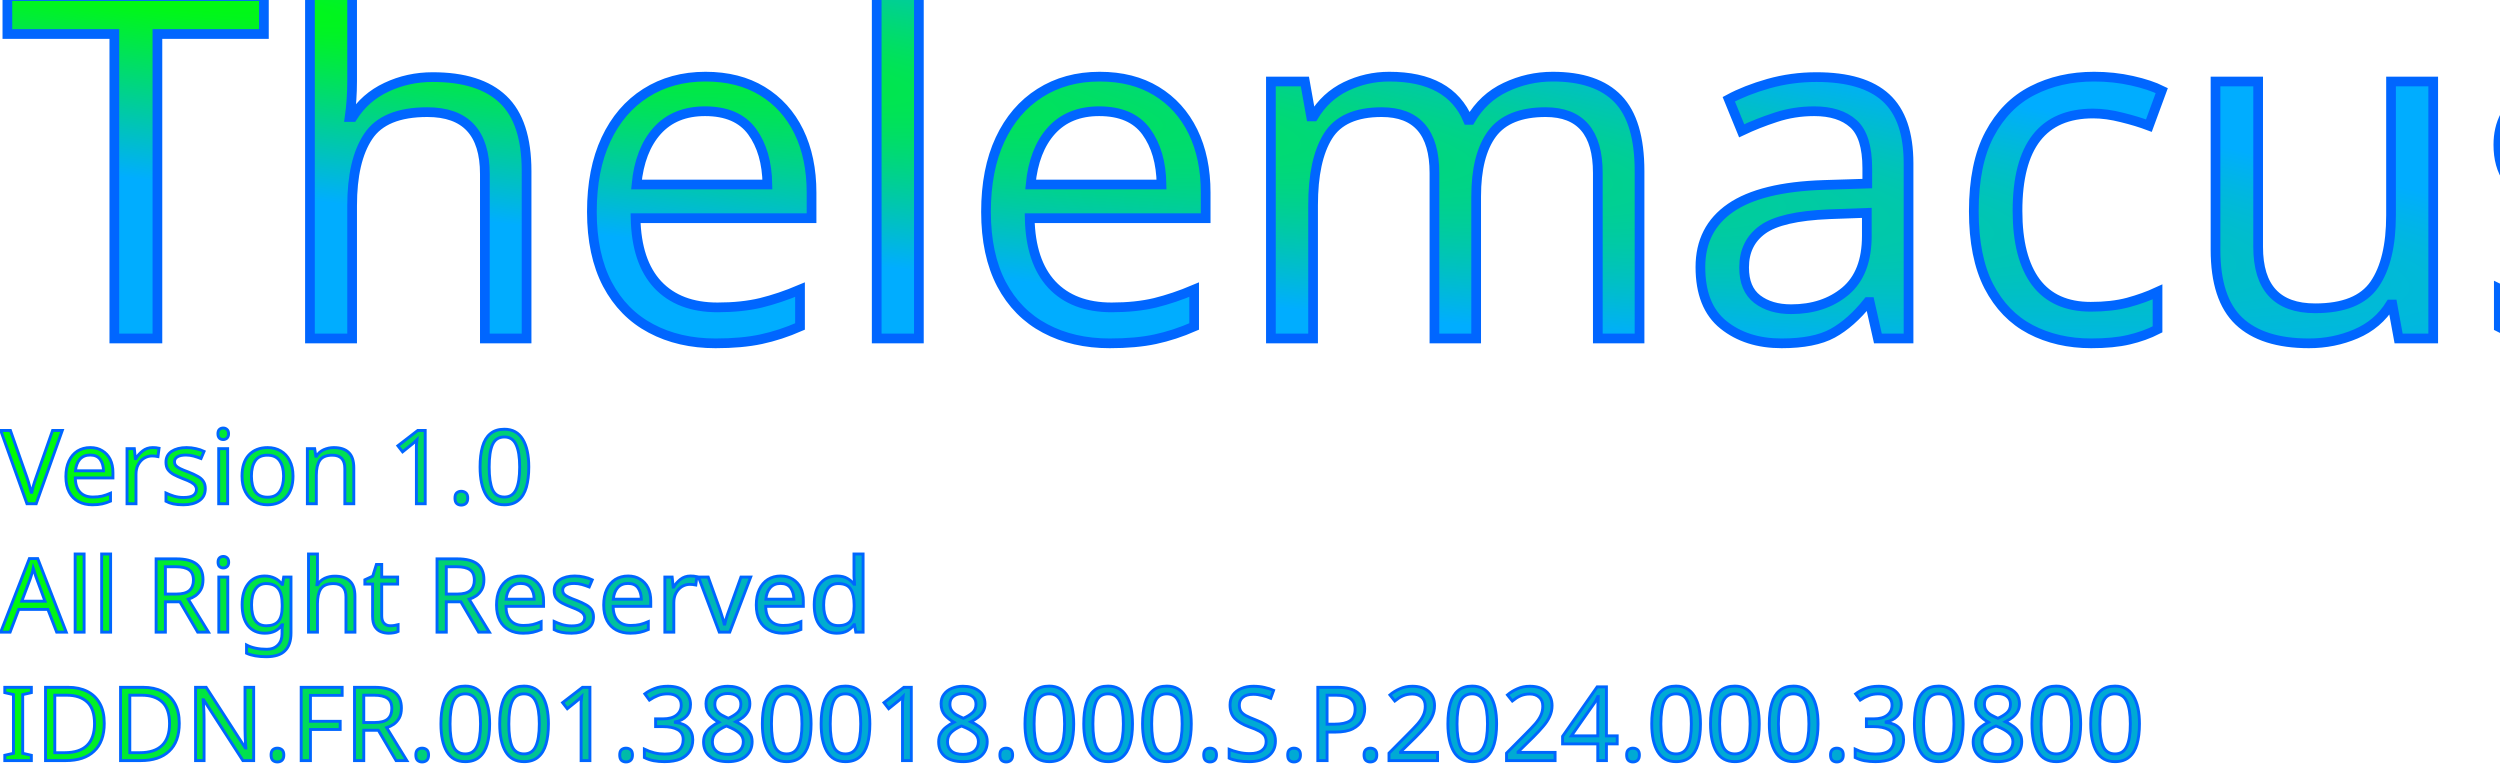
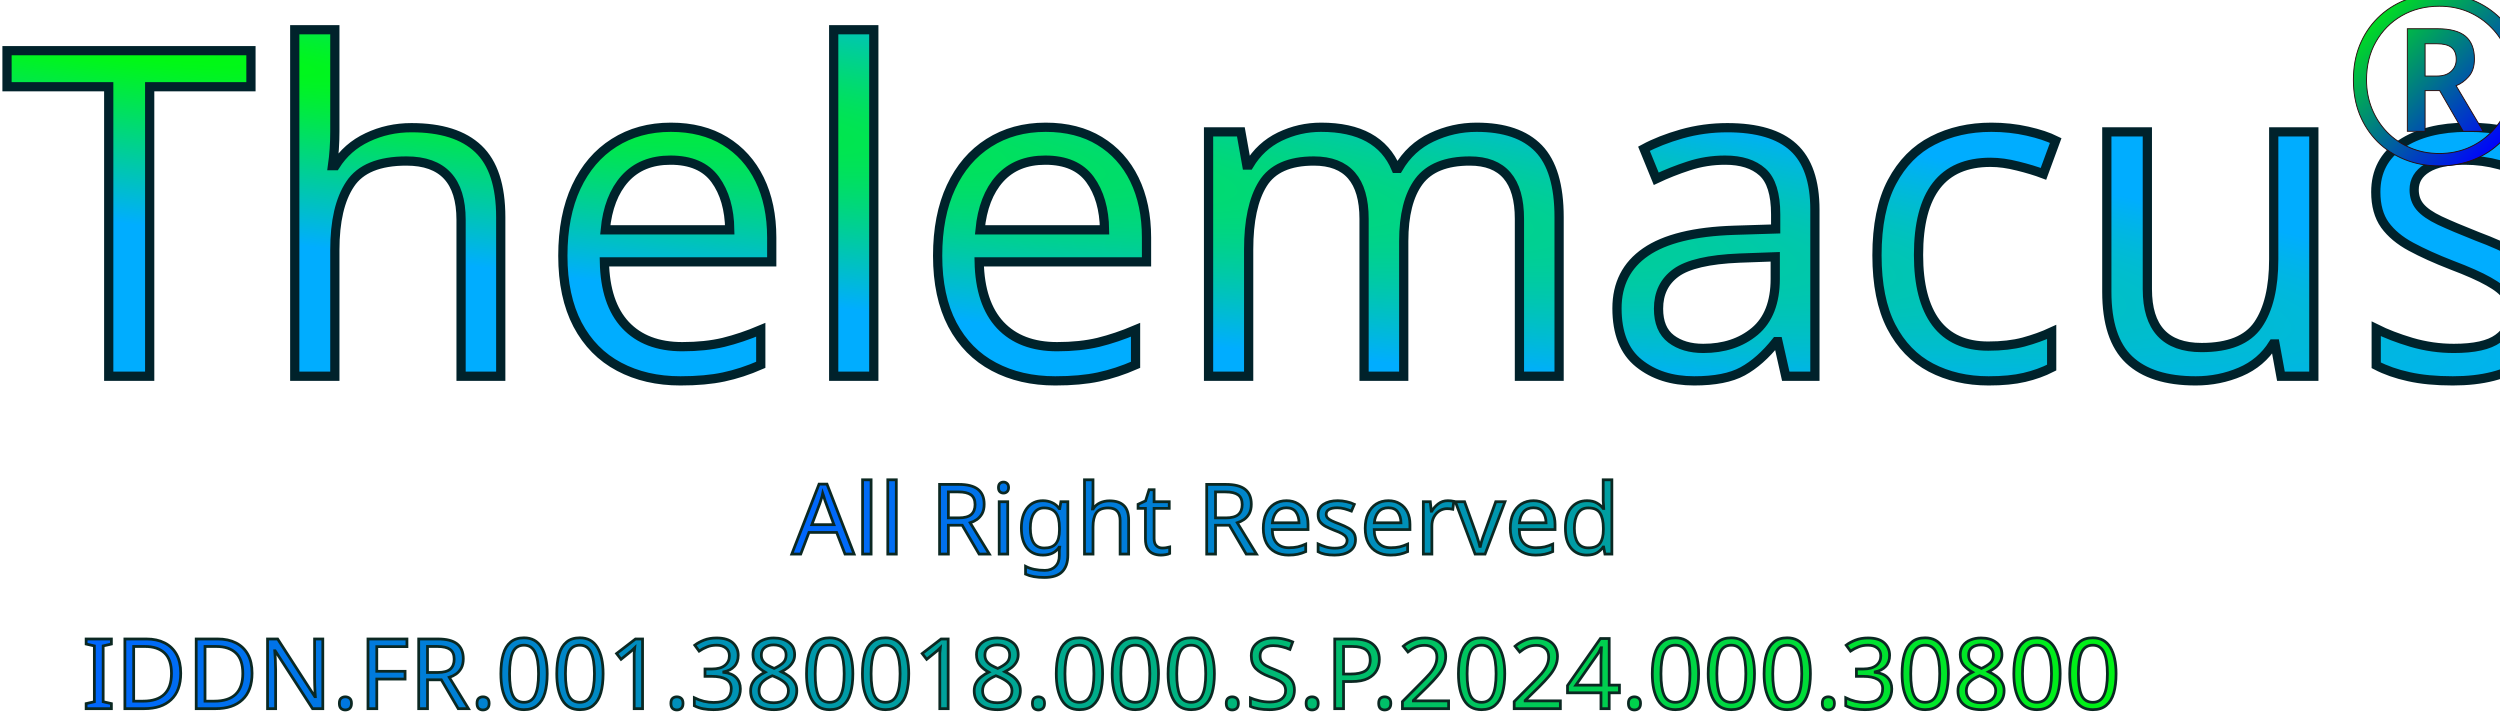
- <svg xmlns="http://www.w3.org/2000/svg" xmlns:xlink="http://www.w3.org/1999/xlink" width="257.495mm" height="79.735mm" viewBox="0 0 257.495 79.735" version="1.1" id="svg1">
+ <svg xmlns="http://www.w3.org/2000/svg" xmlns:xlink="http://www.w3.org/1999/xlink" width="270.78mm" height="77.011mm" viewBox="0 0 270.78 77.011" version="1.1" id="svg1">
  <defs id="defs1">
+     <linearGradient id="linearGradient1">
+       <stop style="stop-color:#00ff00;stop-opacity:1" offset="0" id="stop1" />
+       <stop style="stop-color:#0000ff;stop-opacity:1" offset="1" id="stop2" />
+     </linearGradient>
+     <linearGradient id="linearGradient3">
+       <stop style="stop-color:#0066ff;stop-opacity:1" offset="0" id="stop3" />
+       <stop style="stop-color:#00ff00;stop-opacity:1" offset="1" id="stop4" />
+     </linearGradient>
    <radialGradient xlink:href="#linearGradient15" id="radialGradient16" cx="121.361" cy="1189.879" fx="121.361" fy="1189.879" r="552.709" gradientTransform="matrix(0.5291666,0.06924369,-0.00449486,0.03432883,-82.39658,56.5985)" gradientUnits="userSpaceOnUse" />
    <linearGradient id="linearGradient15">
      <stop style="stop-color:#00ff00;stop-opacity:1" offset="0" id="stop15" />
      <stop style="stop-color:#00adff;stop-opacity:1" offset="1" id="stop16" />
    </linearGradient>
    <radialGradient xlink:href="#linearGradient15" id="radialGradient1" cx="121.361" cy="1189.879" fx="121.361" fy="1189.879" r="552.709" gradientTransform="matrix(2,0.2617084,-0.01698846,0.1297467,-103.6756,1337.338)" gradientUnits="userSpaceOnUse" />
    <radialGradient xlink:href="#linearGradient15" id="radialGradient2" cx="121.361" cy="1189.879" fx="121.361" fy="1189.879" r="552.709" gradientTransform="matrix(2,0.2617084,-0.01698846,0.1297467,-103.6756,1337.338)" gradientUnits="userSpaceOnUse" />
-     <linearGradient xlink:href="#linearGradient5" id="linearGradient7" x1="-125.49" y1="2247.783" x2="198.885" y2="2333.467" gradientUnits="userSpaceOnUse" gradientTransform="matrix(0.2645833,0,0,0.2645833,9.569114,-441.5035)" />
-     <linearGradient id="linearGradient5">
-       <stop style="stop-color:#00ff00;stop-opacity:1" offset="0" id="stop6" />
-       <stop style="stop-color:#00aad4;stop-opacity:1" offset="1" id="stop7" />
-     </linearGradient>
+     <linearGradient xlink:href="#linearGradient3" id="linearGradient4" x1="-23.783" y1="170.087" x2="215.602" y2="170.087" gradientUnits="userSpaceOnUse" gradientTransform="translate(85.68545,2.242237)" />
+     <linearGradient xlink:href="#linearGradient3" id="linearGradient4-1" x1="-23.783" y1="170.087" x2="215.602" y2="170.087" gradientUnits="userSpaceOnUse" gradientTransform="translate(8.835086,5.757578)" />
+     <linearGradient xlink:href="#linearGradient1" id="linearGradient2" x1="231.059" y1="102.669" x2="246.947" y2="118.581" gradientUnits="userSpaceOnUse" />
  </defs>
-   <g id="layer1" transform="translate(23.78333,-108.5083)">
-     <text xml:space="preserve" style="font-style:normal;font-variant:normal;font-weight:normal;font-stretch:normal;font-size:49.389px;font-family:Kefa;-inkscape-font-specification:'Kefa, Normal';font-variant-ligatures:normal;font-variant-caps:normal;font-variant-numeric:normal;font-variant-east-asian:normal;fill:url(#radialGradient16);fill-opacity:1;stroke:#0066ff;stroke-width:1;stroke-dasharray:none;stroke-opacity:1" x="-23.524" y="143.373" id="text15">
-       <tspan x="-23.524" y="143.373" style="font-style:normal;font-variant:normal;font-weight:normal;font-stretch:normal;font-size:49.389px;font-family:Kefa;-inkscape-font-specification:'Kefa, Normal';font-variant-ligatures:normal;font-variant-caps:normal;font-variant-numeric:normal;font-variant-east-asian:normal;fill:url(#radialGradient16);fill-opacity:1;stroke:#0066ff;stroke-width:1;stroke-dasharray:none" id="tspan19">Thelemacus </tspan>
-       <tspan x="-23.524" y="205.109" style="font-style:normal;font-variant:normal;font-weight:normal;font-stretch:normal;font-size:49.389px;font-family:Kefa;-inkscape-font-specification:'Kefa, Normal';font-variant-ligatures:normal;font-variant-caps:normal;font-variant-numeric:normal;font-variant-east-asian:normal;fill:url(#radialGradient16);fill-opacity:1;stroke:#0066ff;stroke-width:1;stroke-dasharray:none" id="tspan16" />
+   <g id="layer1" transform="translate(23.78333,-102.6188)">
+     <text xml:space="preserve" style="font-style:normal;font-variant:normal;font-weight:normal;font-stretch:normal;font-size:49.389px;font-family:Kefa;-inkscape-font-specification:'Kefa, Normal';font-variant-ligatures:normal;font-variant-caps:normal;font-variant-numeric:normal;font-variant-east-asian:normal;fill:url(#radialGradient16);fill-opacity:1;stroke:#00222b;stroke-width:1;stroke-dasharray:none;stroke-opacity:1" x="-23.524" y="143.373" id="text15">
+       <tspan x="-23.524" y="143.373" style="font-style:normal;font-variant:normal;font-weight:normal;font-stretch:normal;font-size:49.389px;font-family:Kefa;-inkscape-font-specification:'Kefa, Normal';font-variant-ligatures:normal;font-variant-caps:normal;font-variant-numeric:normal;font-variant-east-asian:normal;fill:url(#radialGradient16);fill-opacity:1;stroke:#00222b;stroke-width:1;stroke-dasharray:none" id="tspan19">Thelemacus </tspan>
+       <tspan x="-23.524" y="205.109" style="font-style:normal;font-variant:normal;font-weight:normal;font-stretch:normal;font-size:49.389px;font-family:Kefa;-inkscape-font-specification:'Kefa, Normal';font-variant-ligatures:normal;font-variant-caps:normal;font-variant-numeric:normal;font-variant-east-asian:normal;fill:url(#radialGradient16);fill-opacity:1;stroke:#00222b;stroke-width:1;stroke-dasharray:none" id="tspan16" />
    </text>
-     <text xml:space="preserve" style="font-style:normal;font-variant:normal;font-weight:normal;font-stretch:normal;font-size:10.583px;font-family:Kefa;-inkscape-font-specification:'Kefa, Normal';font-variant-ligatures:normal;font-variant-caps:normal;font-variant-numeric:normal;font-variant-east-asian:normal;fill:url(#linearGradient7);fill-opacity:1;stroke:#0066ff;stroke-width:0.3;stroke-dasharray:none;stroke-opacity:1" x="-23.711" y="160.39" id="text20-3">
-       <tspan id="tspan20-7" x="-23.711" y="160.39" style="fill:url(#linearGradient7);fill-opacity:1;stroke:#0066ff;stroke-width:0.3;stroke-dasharray:none">Version 1.0</tspan>
-       <tspan x="-23.711" y="173.619" id="tspan21-9" style="fill:url(#linearGradient7);fill-opacity:1;stroke:#0066ff;stroke-width:0.3;stroke-dasharray:none">All Right Reserved</tspan>
-       <tspan x="-23.711" y="186.848" style="fill:url(#linearGradient7);fill-opacity:1;stroke:#0066ff;stroke-width:0.3;stroke-dasharray:none" id="tspan7">IDDN.FR.001.380018.000.S.P.2024.000.30800</tspan>
+     <text xml:space="preserve" style="font-style:normal;font-variant:normal;font-weight:normal;font-stretch:normal;font-size:10.583px;font-family:Kefa;-inkscape-font-specification:'Kefa, Normal';font-variant-ligatures:normal;font-variant-caps:normal;font-variant-numeric:normal;font-variant-east-asian:normal;fill:url(#linearGradient4);fill-opacity:1;stroke:#0b2822;stroke-width:0.3;stroke-dasharray:none;stroke-opacity:1" x="61.975" y="162.632" id="text20-3">
+       <tspan x="61.975" y="162.632" style="fill:url(#linearGradient4);fill-opacity:1;stroke:#0b2822;stroke-width:0.3;stroke-dasharray:none" id="tspan7">All Right Reserved</tspan>
+     </text>
+     <text xml:space="preserve" style="font-style:normal;font-variant:normal;font-weight:normal;font-stretch:normal;font-size:10.583px;font-family:Kefa;-inkscape-font-specification:'Kefa, Normal';font-variant-ligatures:normal;font-variant-caps:normal;font-variant-numeric:normal;font-variant-east-asian:normal;fill:url(#linearGradient4-1);fill-opacity:1;stroke:#0b2822;stroke-width:0.3;stroke-dasharray:none;stroke-opacity:1" x="-14.876" y="166.148" id="text20-3-4">
+       <tspan x="-14.876" y="166.148" id="tspan21-9-1" style="fill:url(#linearGradient4-1);fill-opacity:1;stroke:#0b2822;stroke-width:0.3;stroke-dasharray:none" />
+       <tspan x="-14.876" y="179.377" style="fill:url(#linearGradient4-1);fill-opacity:1;stroke:#0b2822;stroke-width:0.3;stroke-dasharray:none" id="tspan7-8">IDDN.FR.001.380018.000.S.P.2024.000.30800</tspan>
+     </text>
+     <text xml:space="preserve" style="font-style:normal;font-variant:normal;font-weight:normal;font-stretch:normal;font-size:25.4px;font-family:Kefa;-inkscape-font-specification:'Kefa, Normal';font-variant-ligatures:normal;font-variant-caps:normal;font-variant-numeric:normal;font-variant-east-asian:normal;fill:url(#linearGradient2);fill-opacity:1;stroke:#280b0b;stroke-width:0.1;stroke-dasharray:none;stroke-opacity:1" x="229.869" y="120.342" id="text22">
+       <tspan id="tspan22" x="229.869" y="120.342" style="fill:url(#linearGradient2);fill-opacity:1;stroke:#280b0b;stroke-width:0.1;stroke-dasharray:none">®</tspan>
    </text>
  </g>
</svg>
